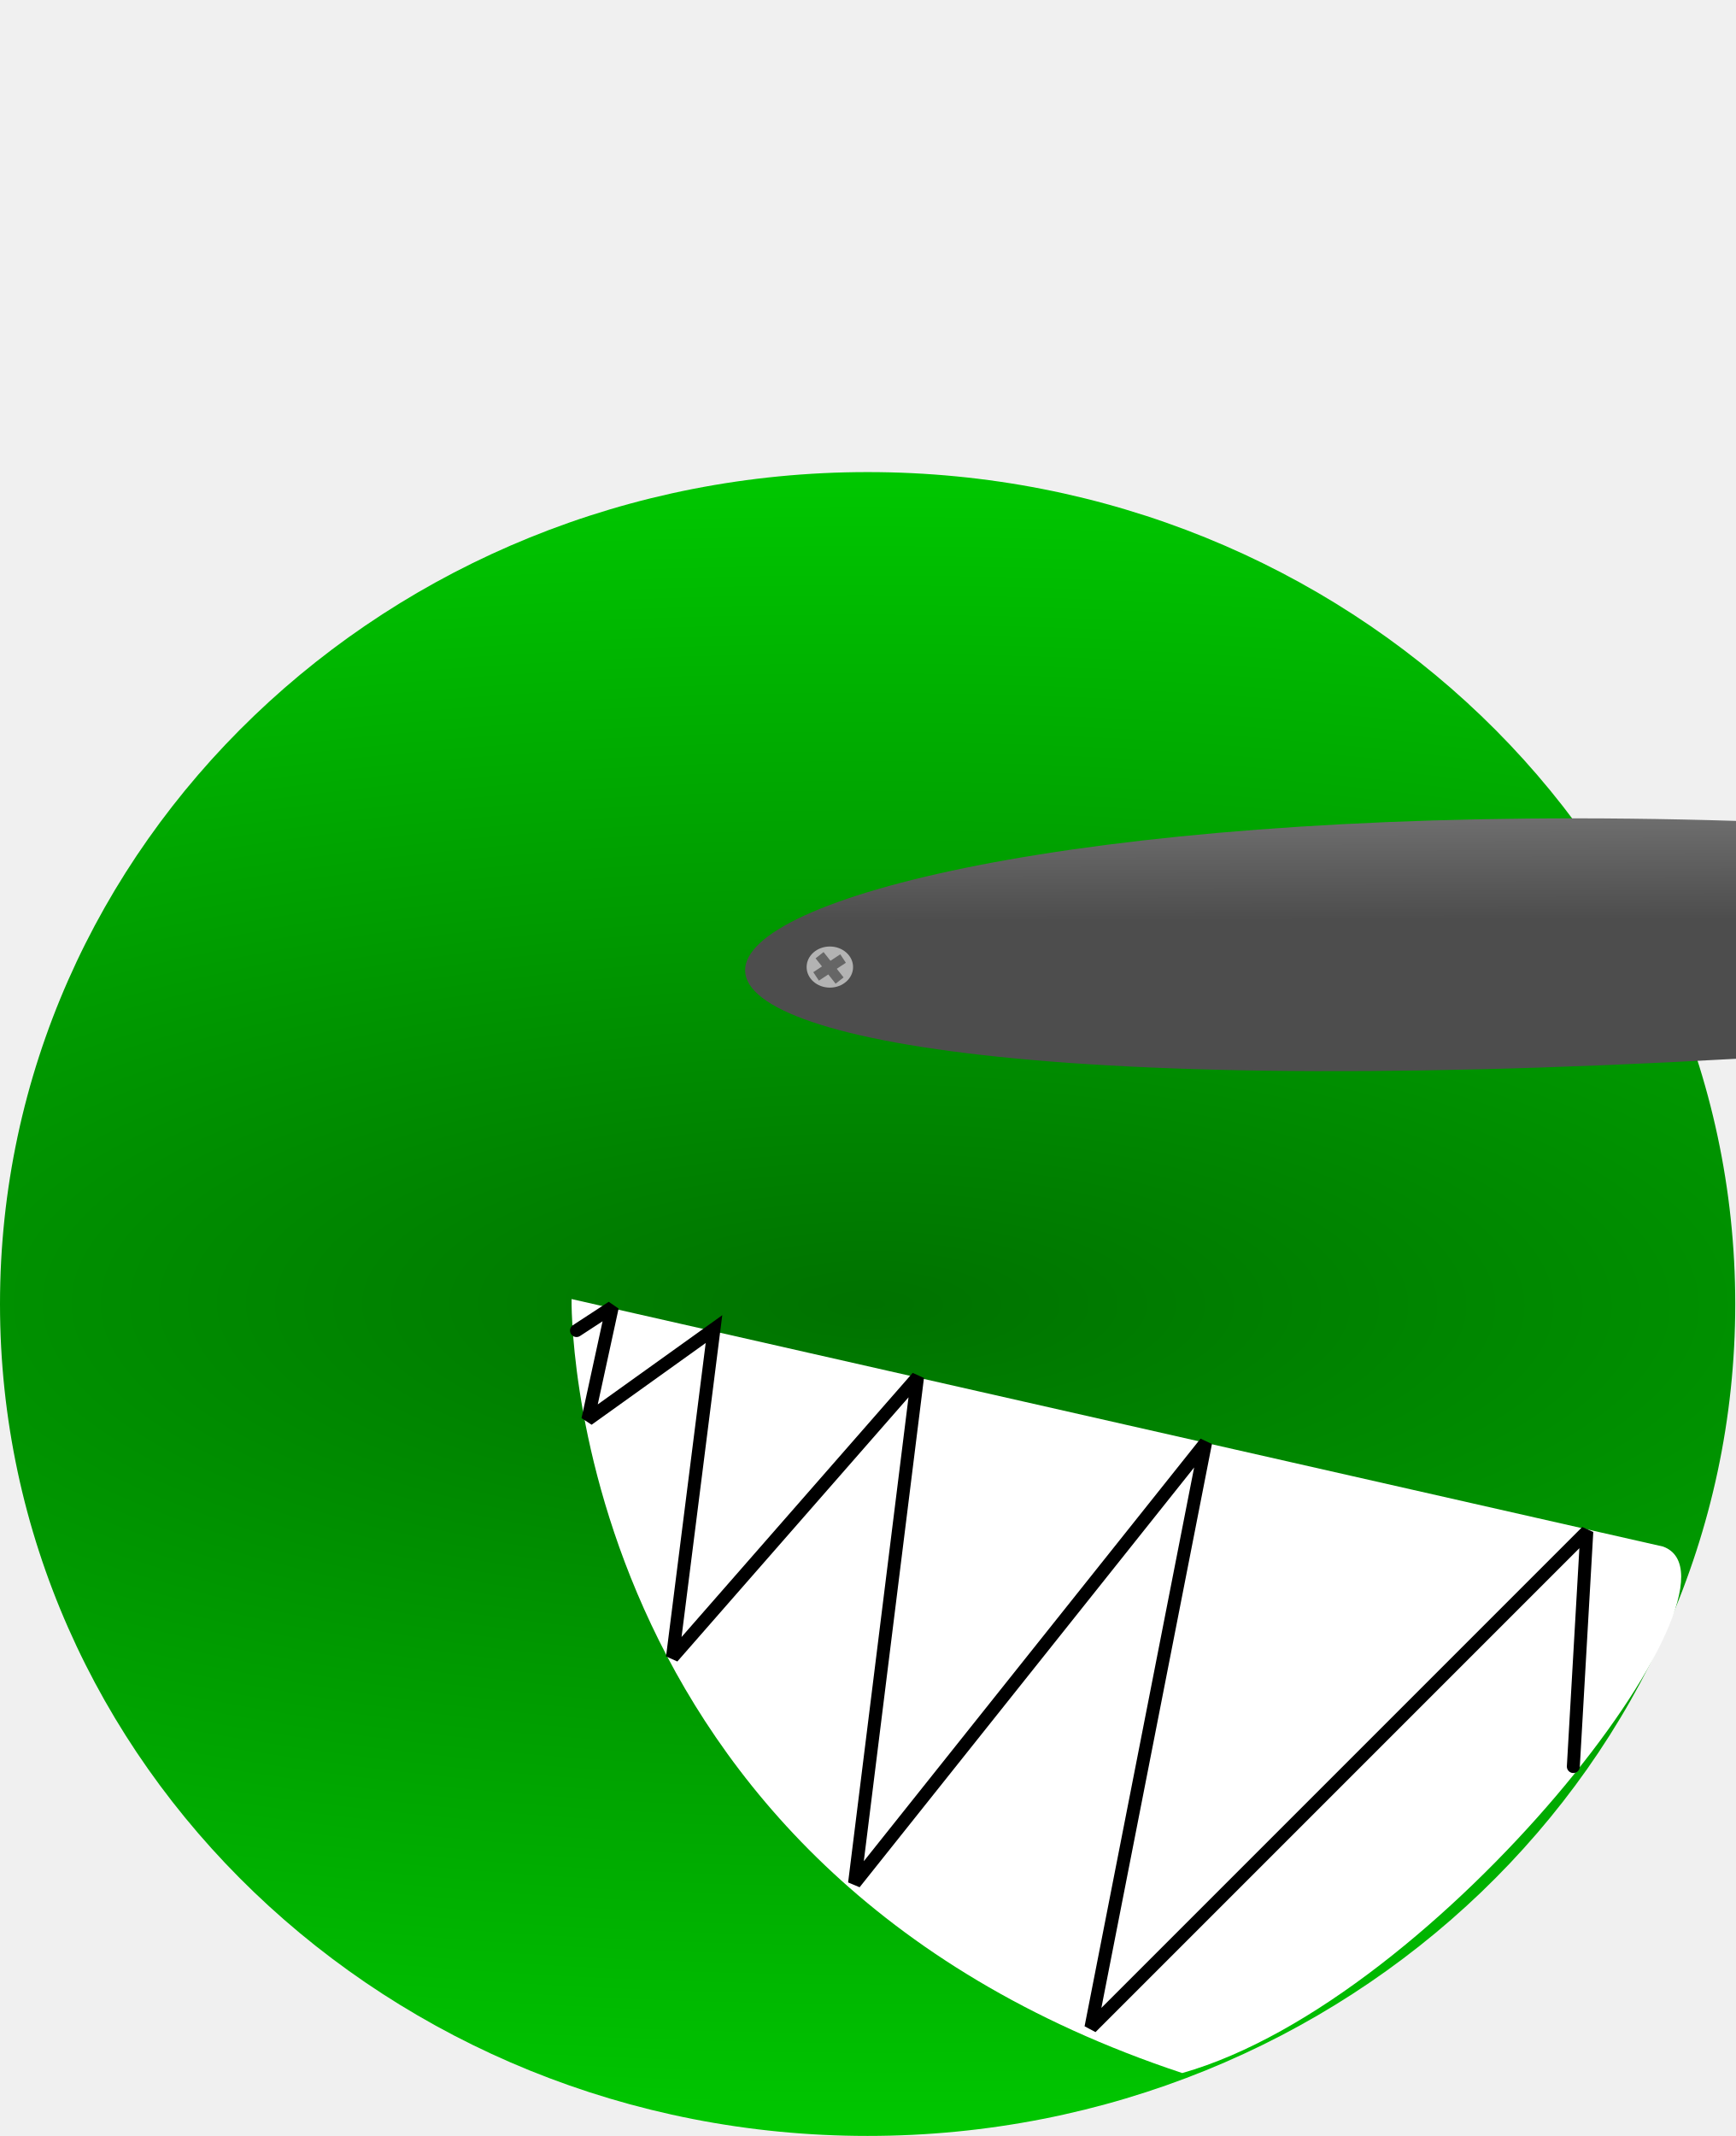
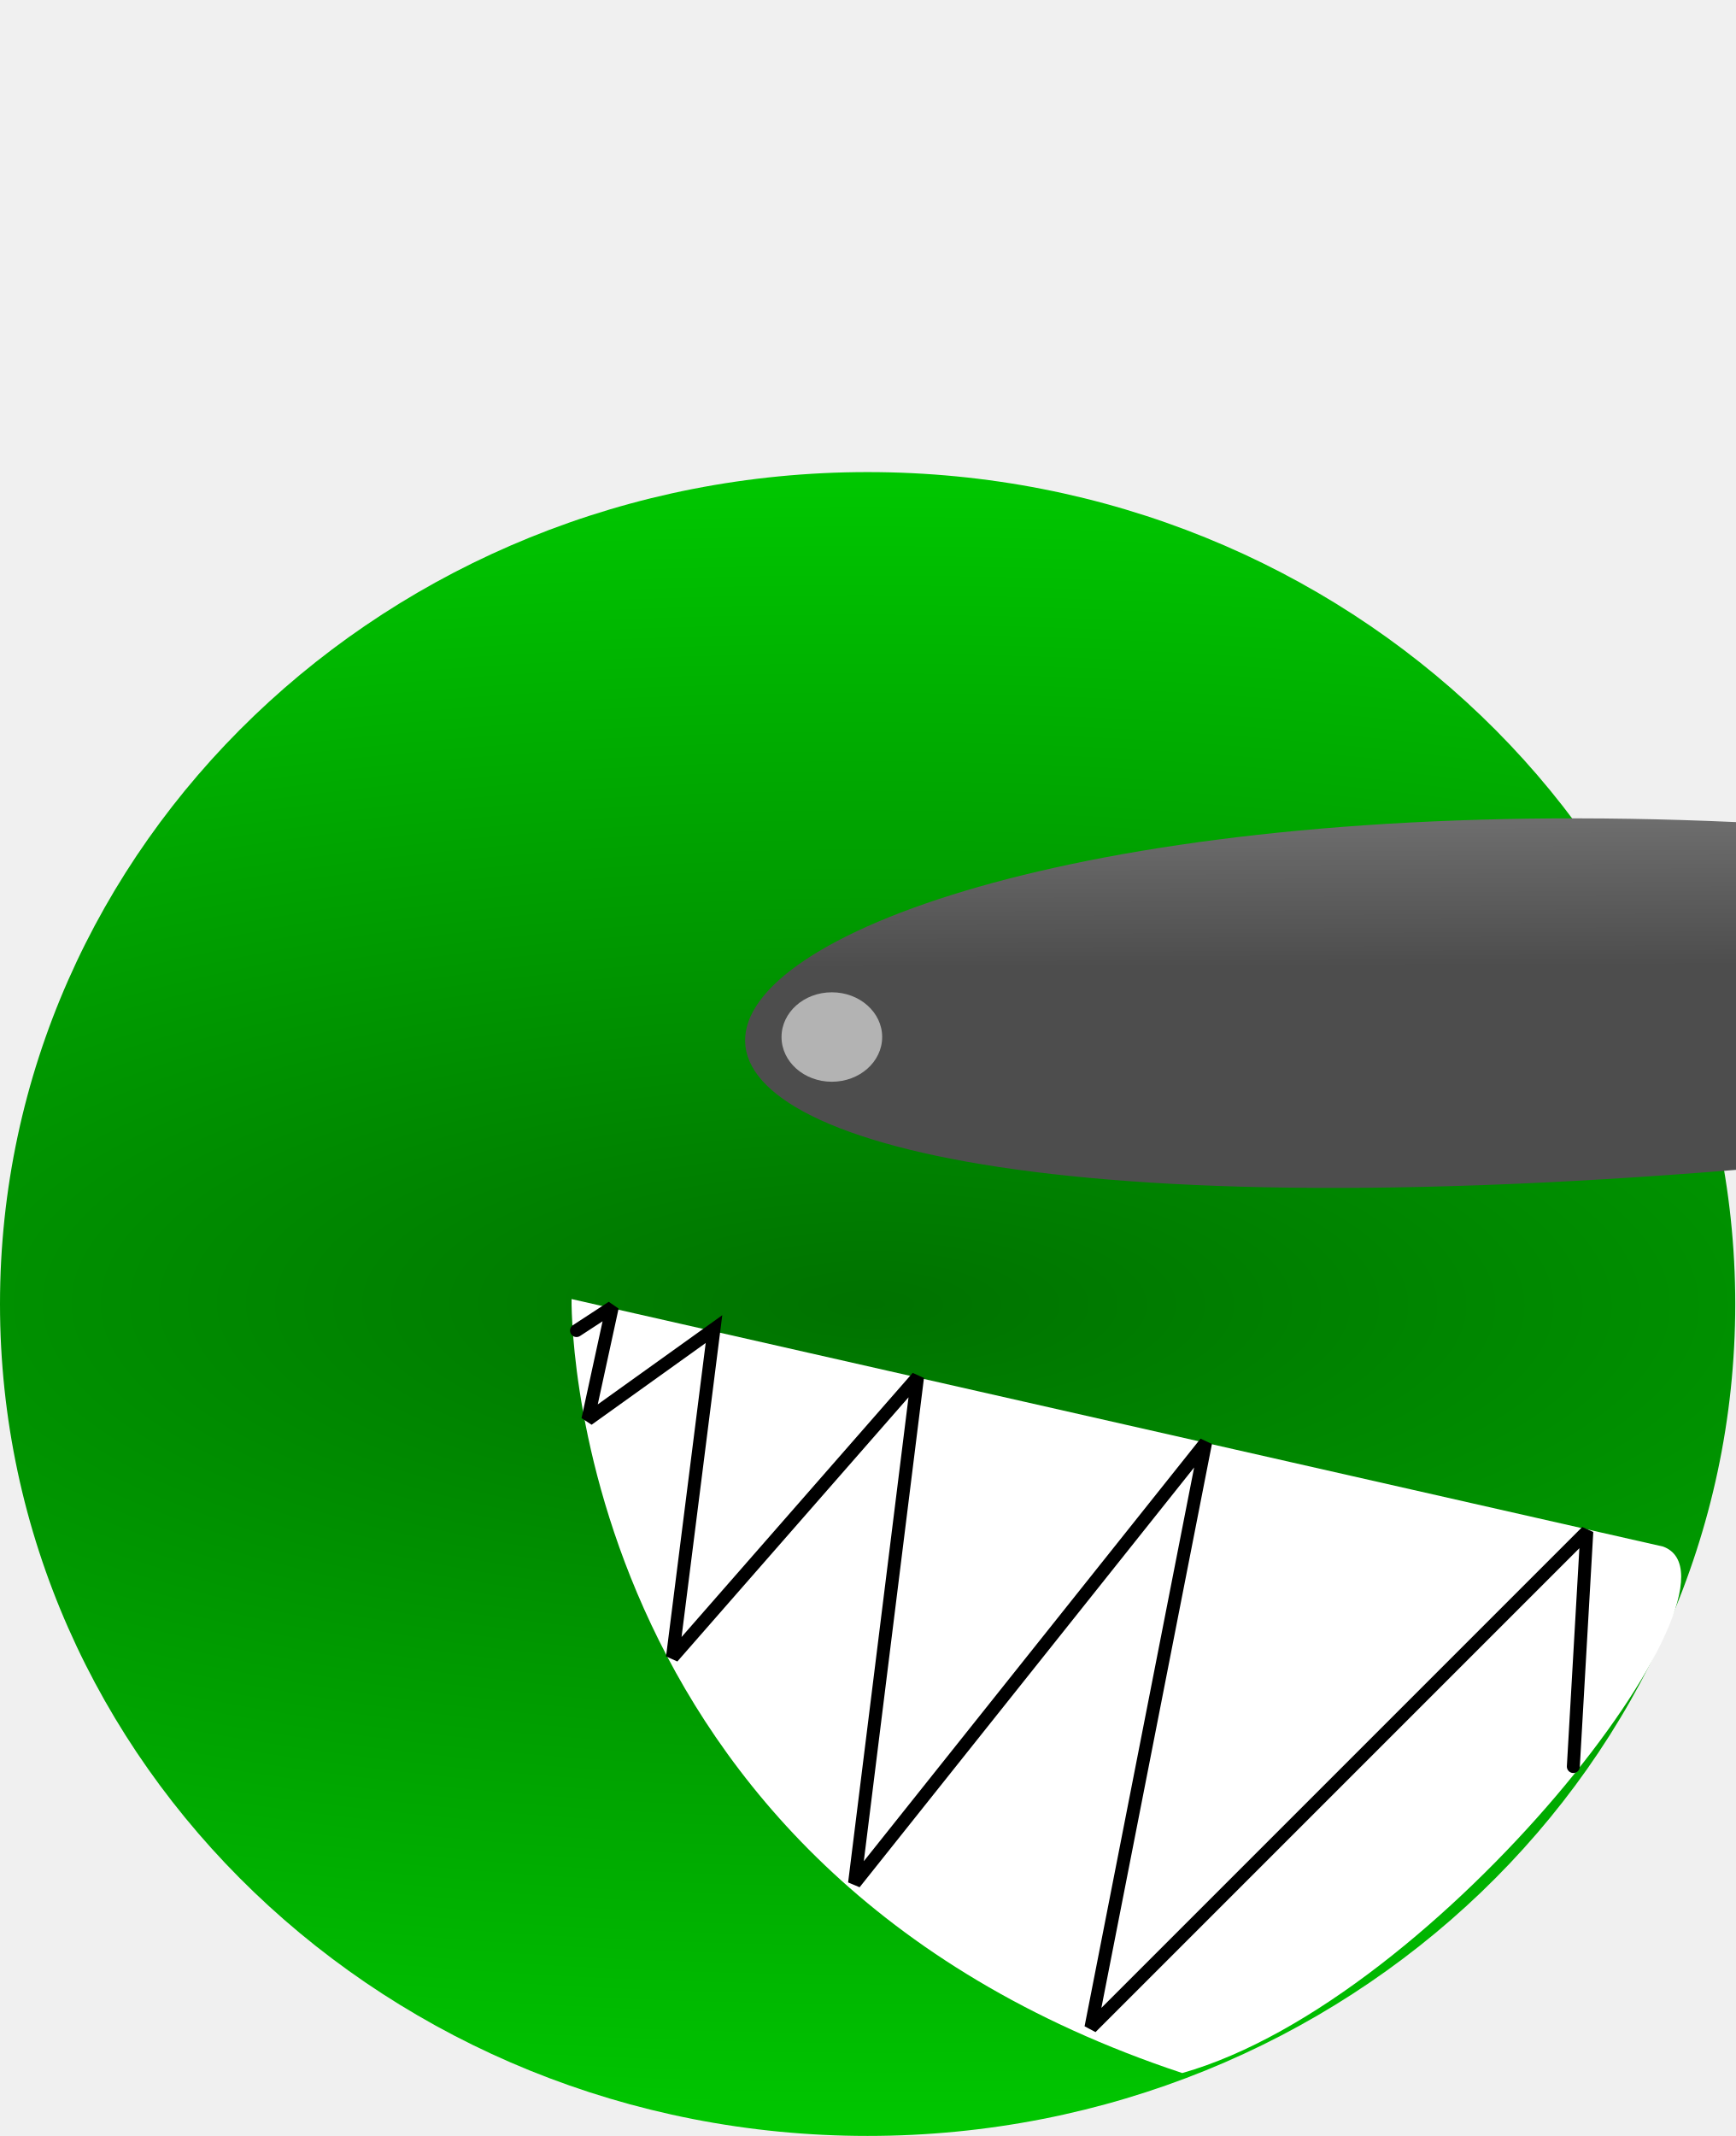
<svg xmlns="http://www.w3.org/2000/svg" xmlns:xlink="http://www.w3.org/1999/xlink" width="3.669mm" height="4.516mm" viewBox="0 0 13 16" id="svg2" version="1.1">
  <defs id="defs4">
    <linearGradient id="linearGradient4314">
      <stop id="stop4316" offset="0" style="stop-color:#4d4d4d;stop-opacity:1" />
      <stop id="stop4318" offset="1" style="stop-color:#b3b3b3;stop-opacity:1" />
    </linearGradient>
    <linearGradient id="linearGradient4138">
      <stop style="stop-color:#007200;stop-opacity:1" offset="0" id="stop4140" />
      <stop style="stop-color:#00c700;stop-opacity:1" offset="1" id="stop4142" />
    </linearGradient>
    <radialGradient xlink:href="#linearGradient4138" id="radialGradient4144" cx="7.263" cy="1041.059" fx="7.263" fy="1041.059" r="6" gradientTransform="matrix(-0.00387424,1.038628,-3.077809,-0.01055288,3210.708,1049.573)" gradientUnits="userSpaceOnUse" />
-     <linearGradient xlink:href="#linearGradient4314" id="linearGradient4312" x1="8.687" y1="1043.101" x2="8.684" y2="1041.225" gradientUnits="userSpaceOnUse" gradientTransform="matrix(0.9295689,0,0,1.259898,0.8869803,-270.9411)" />
+     <linearGradient xlink:href="#linearGradient4314" id="linearGradient4312" x1="8.687" y1="1043.101" x2="8.684" y2="1041.225" gradientUnits="userSpaceOnUse" gradientTransform="matrix(0.9295689,0,0,1.842052,0.8869803,-877.8319)" />
  </defs>
  <g id="layer1" transform="translate(-4.7683716e-7,-1036.362)">
    <ellipse style="fill:url(#radialGradient4144);fill-opacity:1;stroke:none" id="path4136" cx="6.5" cy="1046.13" rx="6.5" ry="6.232" />
    <path style="fill:#ffffff;fill-opacity:1;fill-rule:evenodd;stroke:none;stroke-width:1px;stroke-linecap:butt;stroke-linejoin:miter;stroke-opacity:1" d="m 12.459,1047.947 -8.177,-1.854 c 0,0 -0.078,4.255 4.575,5.798 1.931,-0.547 4.339,-3.676 3.602,-3.944 z" id="path4292" />
    <path style="fill:none;fill-rule:evenodd;stroke:#000000;stroke-width:0.097;stroke-linecap:round;stroke-linejoin:miter;stroke-miterlimit:2.5;stroke-dasharray:none;stroke-opacity:1" d="m 4.319,1046.329 0.268,-0.175 -0.183,0.841 0.945,-0.677 -0.311,2.458 1.836,-2.098 -0.472,3.791 2.63,-3.3 -0.859,4.381 3.715,-3.715 -0.101,1.76" id="path4302" />
-     <path style="fill:url(#linearGradient4312);fill-opacity:1;stroke:none;stroke-width:0.097;stroke-linecap:round;stroke-miterlimit:4;stroke-dasharray:none" d="m 13.006,1042.511 0,1.782 c -11.034,0.616 -8.694,-2.051 0,-1.782 z" id="rect4304" />
-     <ellipse style="fill:#b3b3b3;fill-opacity:1;stroke:none;stroke-width:0.097;stroke-linecap:round;stroke-miterlimit:4;stroke-dasharray:none" id="path4321" cx="6.217" cy="1043.606" rx="0.174" ry="0.154" />
-     <path style="fill:none;fill-rule:evenodd;stroke:#666666;stroke-width:0.076;stroke-linecap:butt;stroke-linejoin:bevel;stroke-miterlimit:0;stroke-dasharray:none;stroke-opacity:1" d="m 6.316,1043.542 -0.202,0.134" id="path4323" />
-     <path style="fill:none;fill-rule:evenodd;stroke:#666666;stroke-width:0.076;stroke-linecap:butt;stroke-linejoin:bevel;stroke-miterlimit:0;stroke-dasharray:none;stroke-opacity:1" d="m 6.29,1043.707 -0.15,-0.19" id="path4323-8" />
+     <path style="fill:url(#linearGradient4312);fill-opacity:1;stroke:none;stroke-width:0.097;stroke-linecap:round;stroke-miterlimit:4;stroke-dasharray:none" d="m 13.006,1042.52 0,2.605 c -11.034,0.901 -8.694,-2.999 0,-2.605 z" id="rect4304" />
+     <ellipse style="fill:#b3b3b3;fill-opacity:1;stroke:none;stroke-width:0.097;stroke-linecap:round;stroke-miterlimit:4;stroke-dasharray:none" id="path4321" cx="6.232" cy="1044.13" rx="0.377" ry="0.335" />
  </g>
</svg>
